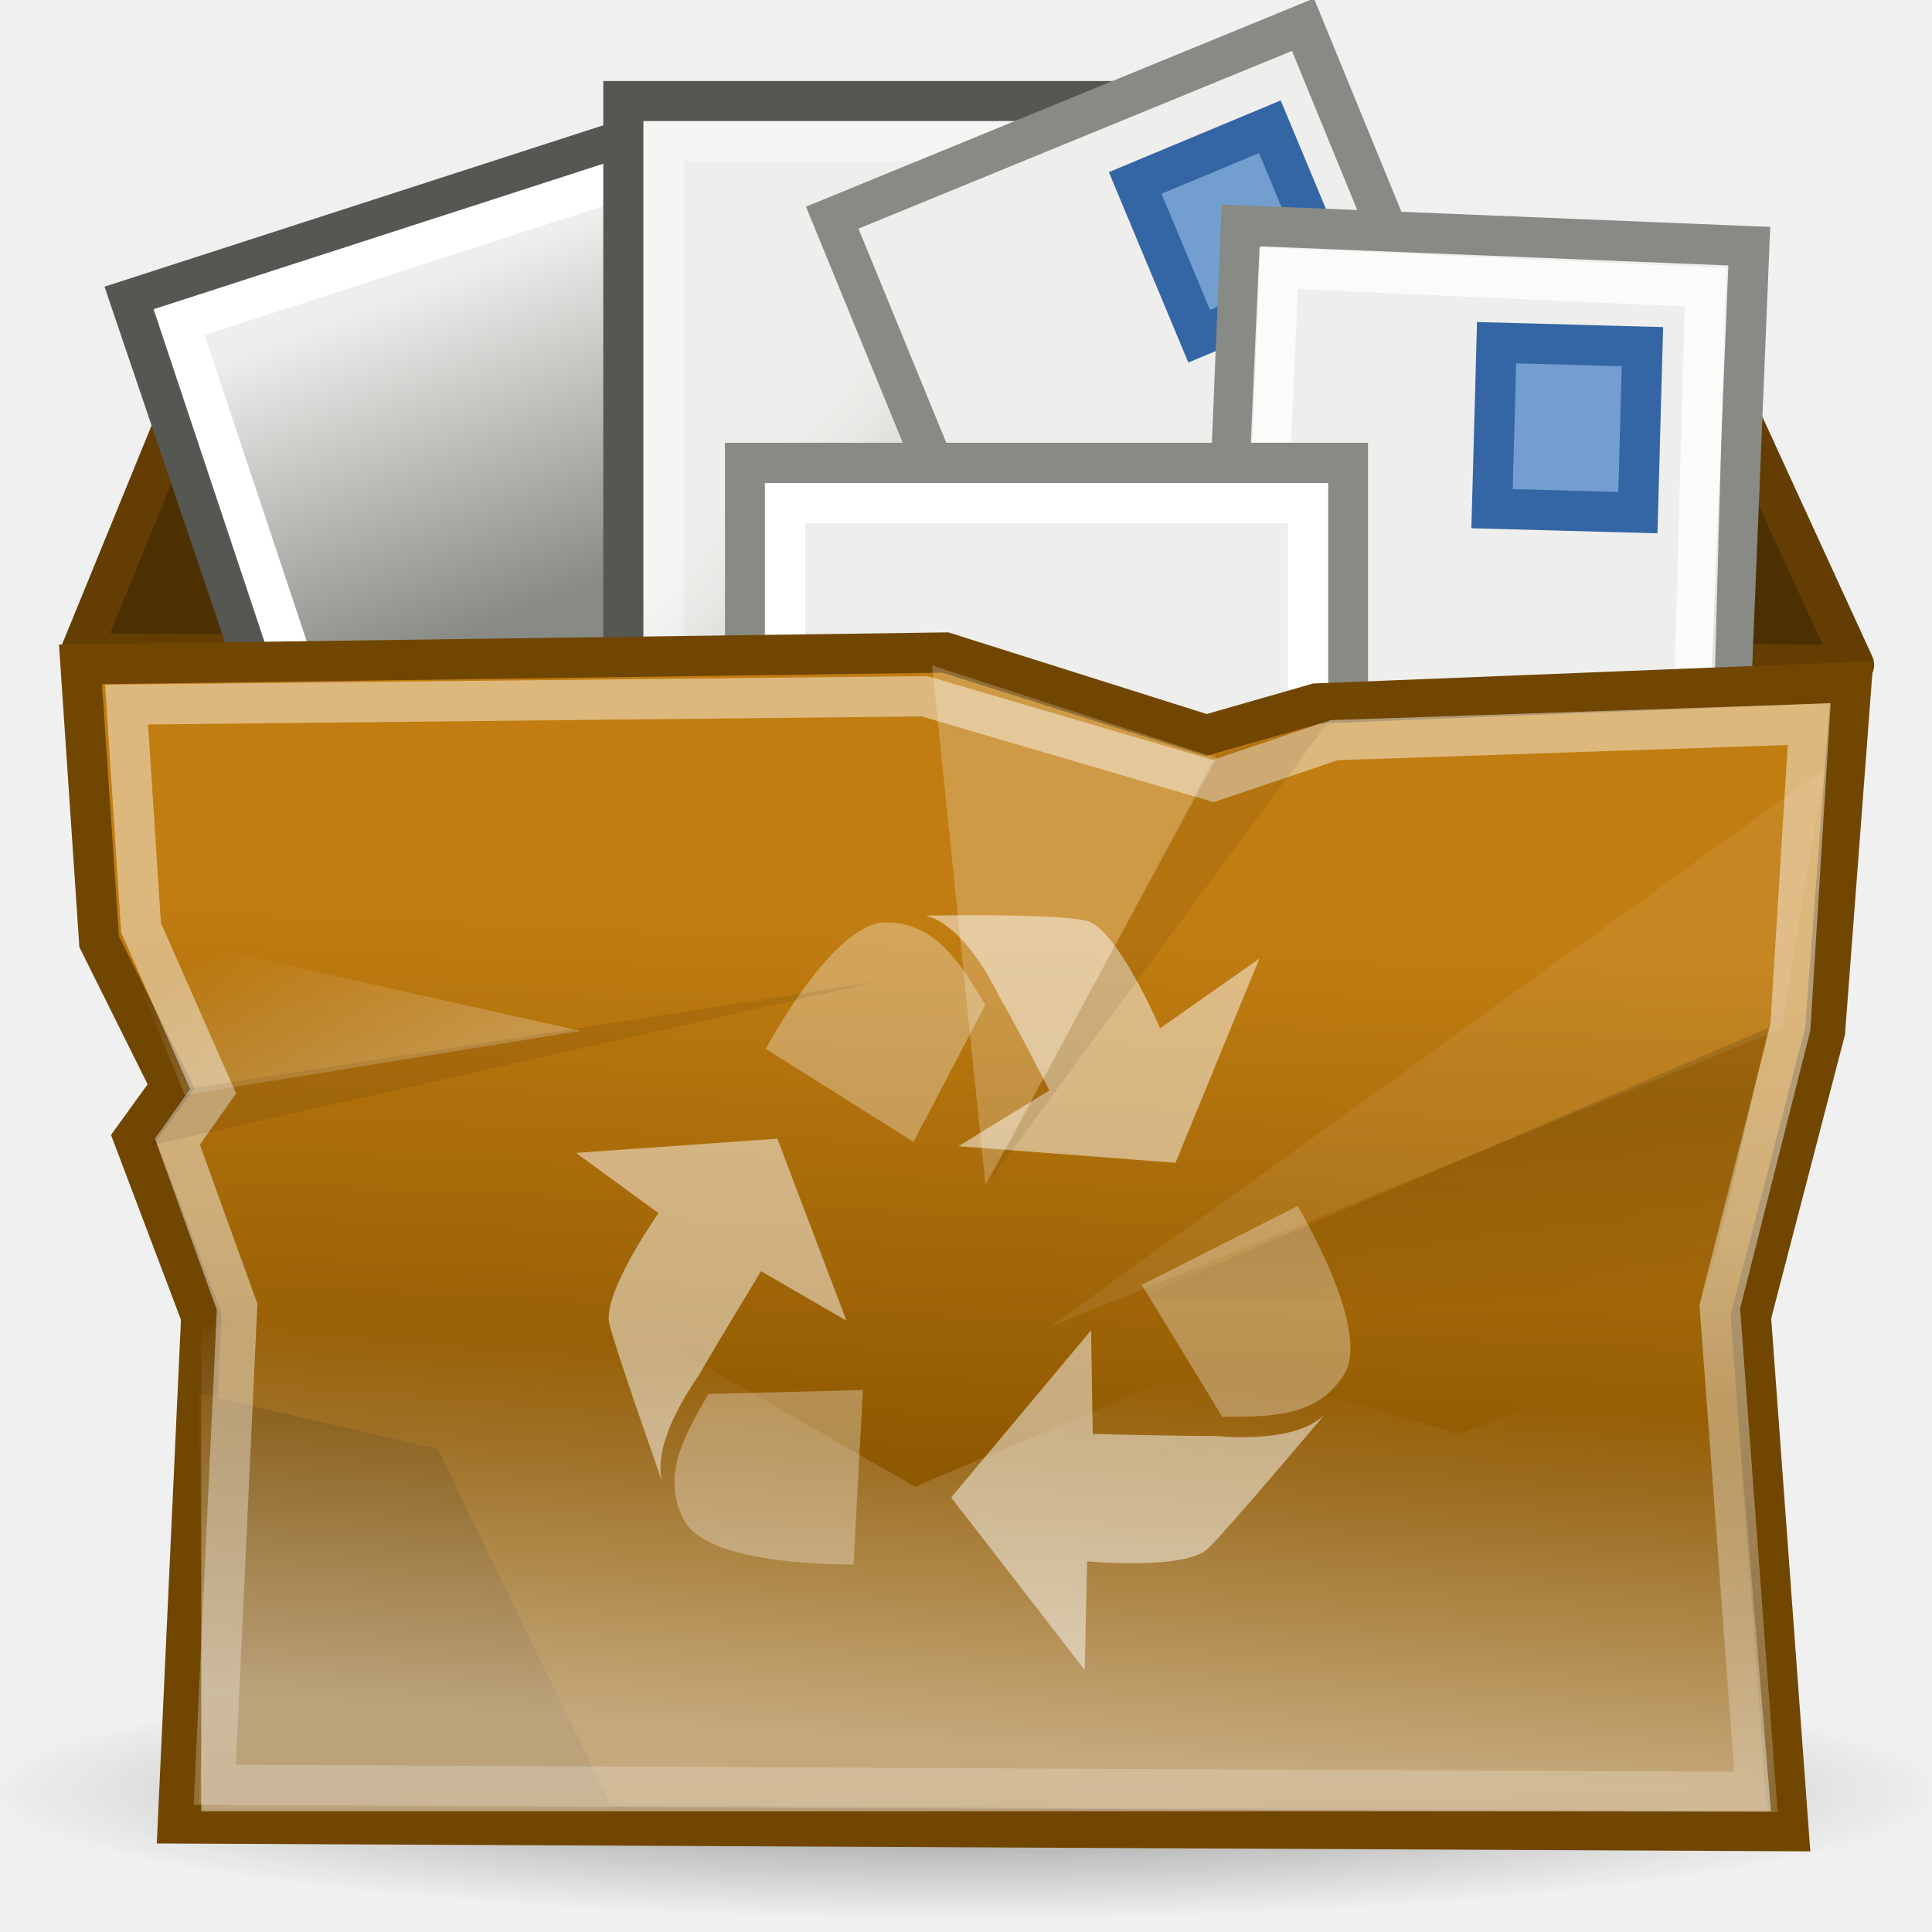
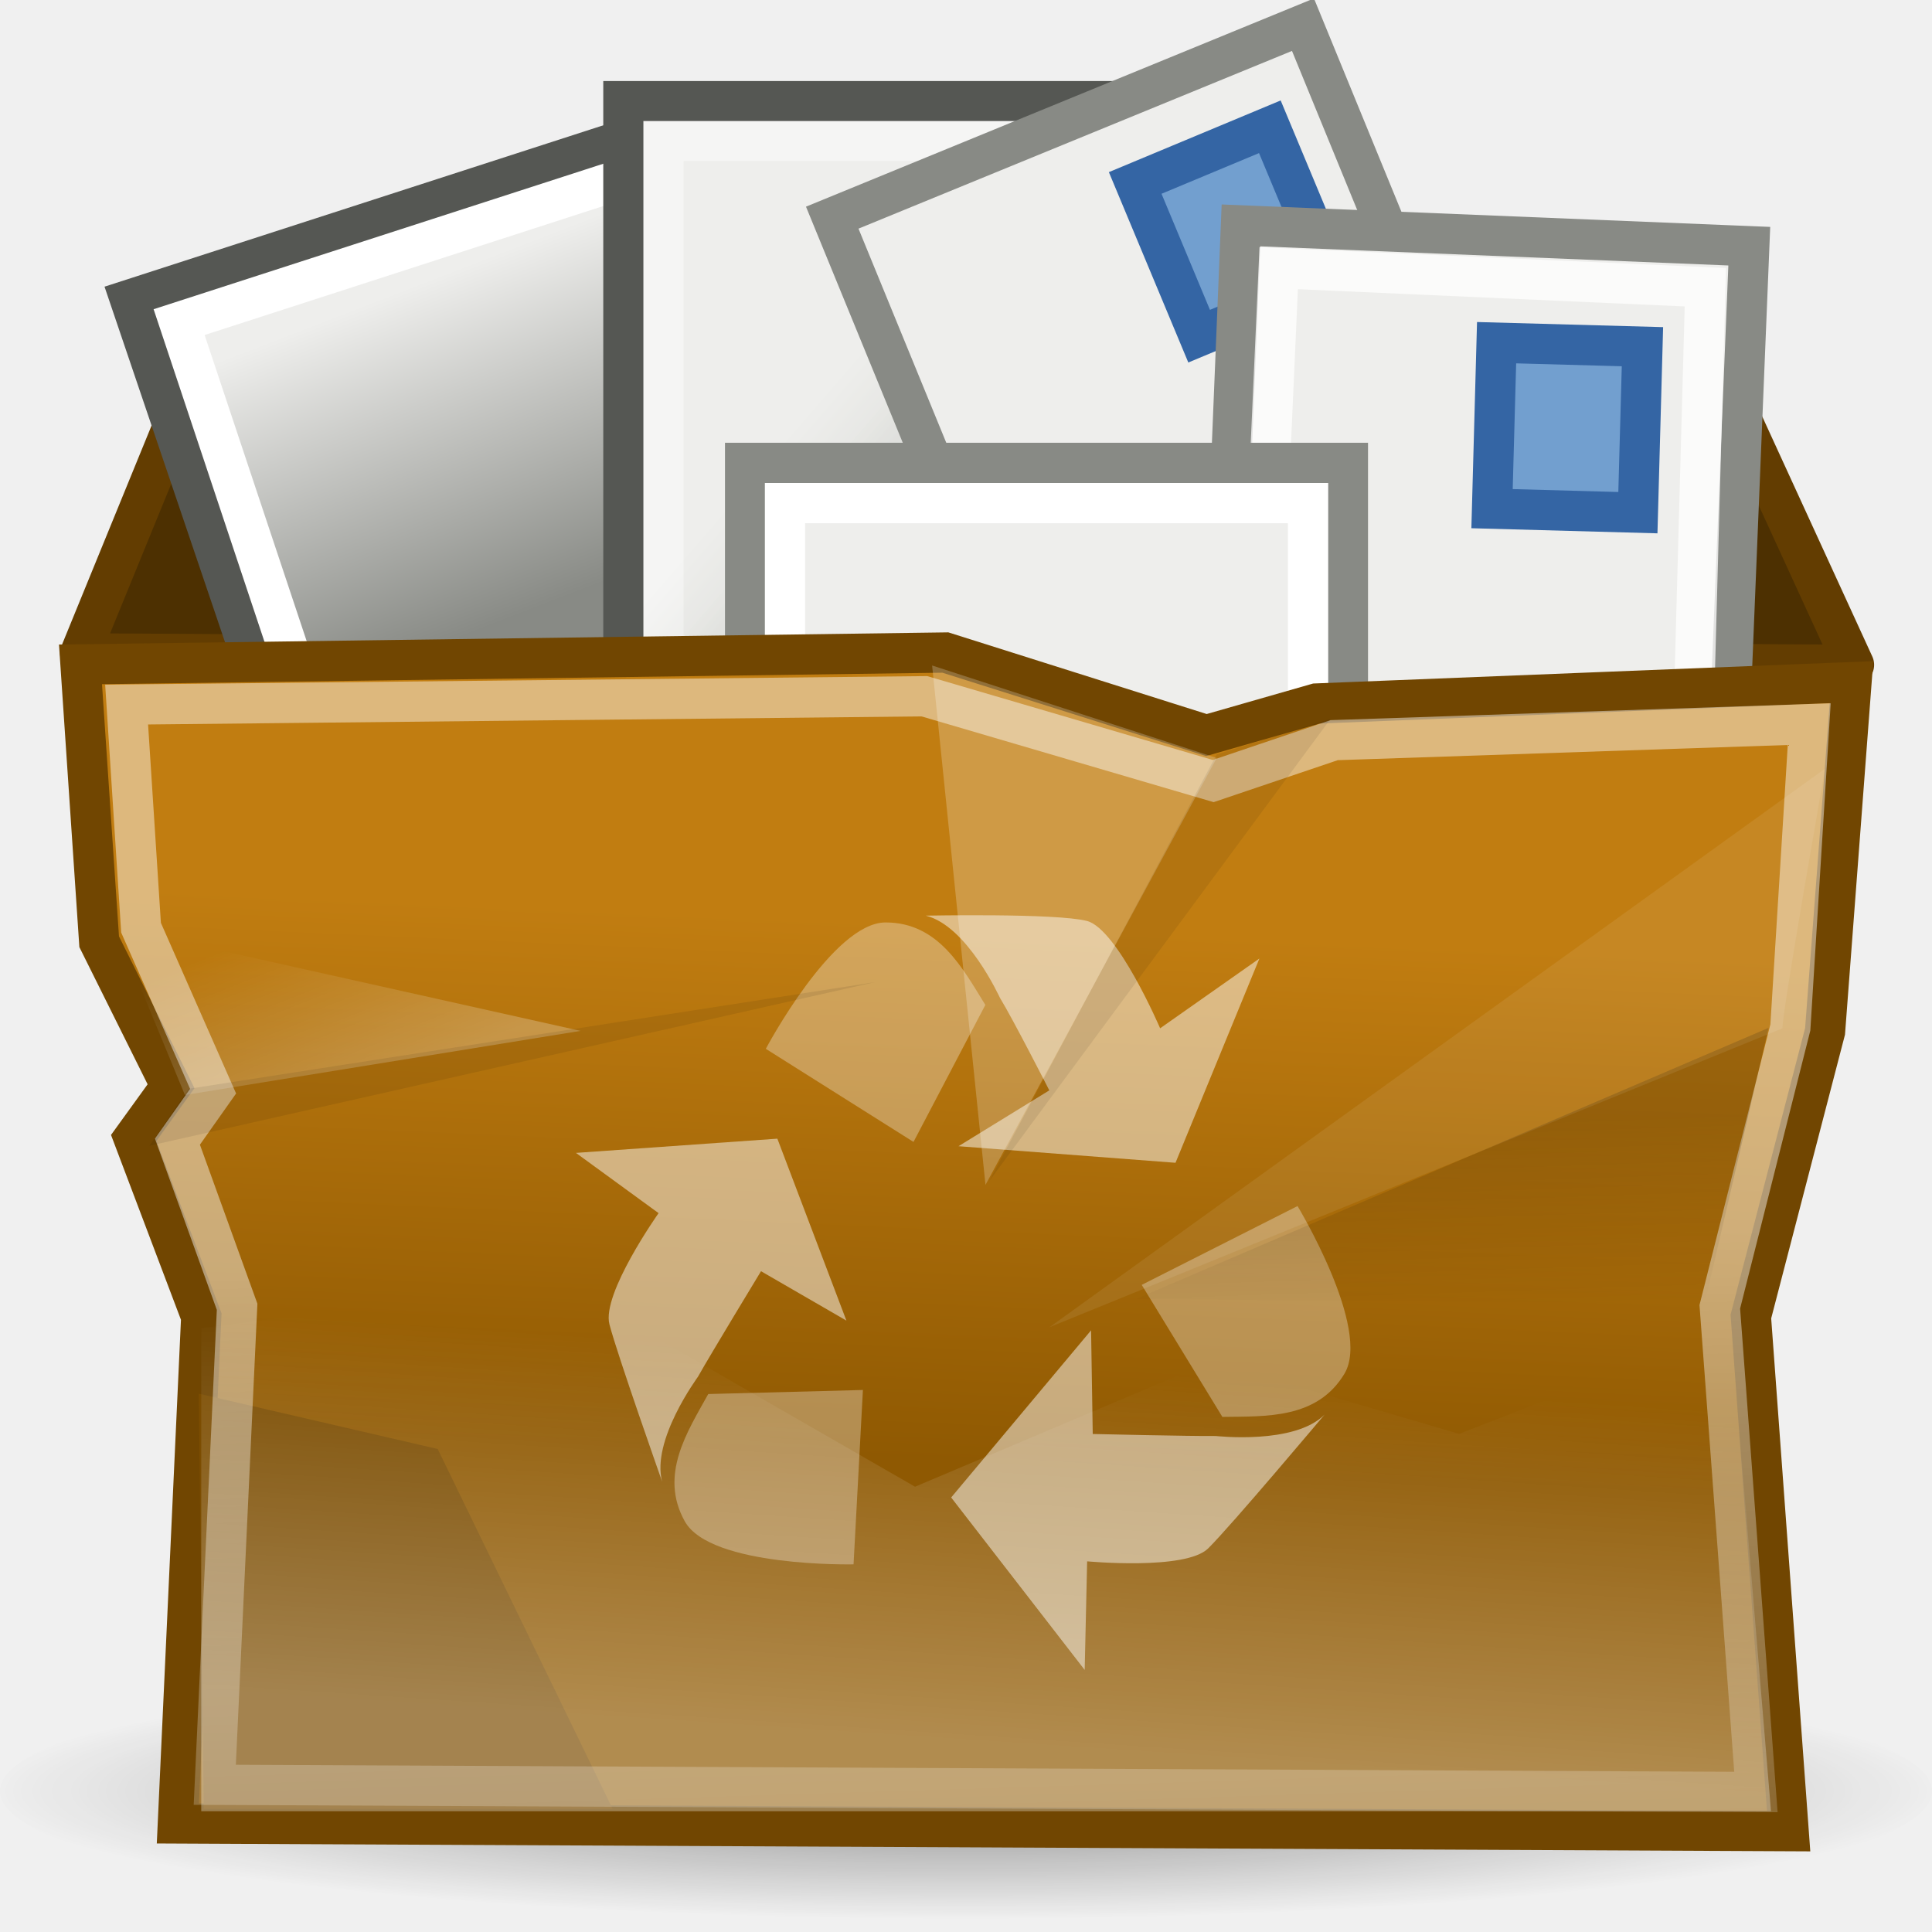
<svg xmlns="http://www.w3.org/2000/svg" xmlns:ns2="&amp;ns_ai;" xmlns:xlink="http://www.w3.org/1999/xlink" width="48px" height="48px" id="svg57">
  <defs id="defs3">
    <linearGradient id="linearGradient4639">
      <stop style="stop-color:#000000;stop-opacity:1;" offset="0" id="stop4641" />
      <stop style="stop-color:#000000;stop-opacity:0;" offset="1" id="stop4643" />
    </linearGradient>
    <linearGradient id="linearGradient4629">
      <stop style="stop-color:#ffffff;stop-opacity:1;" offset="0" id="stop4631" />
      <stop style="stop-color:#ffffff;stop-opacity:0;" offset="1" id="stop4633" />
    </linearGradient>
    <linearGradient id="linearGradient4617">
      <stop style="stop-color:#ffffff;stop-opacity:1;" offset="0" id="stop4619" />
      <stop style="stop-color:#ffffff;stop-opacity:0;" offset="1" id="stop4621" />
    </linearGradient>
    <linearGradient id="linearGradient4607">
      <stop style="stop-color:#000000;stop-opacity:1" offset="0" id="stop4609" />
      <stop style="stop-color:#000000;stop-opacity:0;" offset="1" id="stop4611" />
    </linearGradient>
    <linearGradient id="linearGradient4296">
      <stop style="stop-color:#000000;stop-opacity:1;" offset="0" id="stop4298" />
      <stop style="stop-color:#000000;stop-opacity:0;" offset="1" id="stop4300" />
    </linearGradient>
    <linearGradient id="linearGradient4272">
      <stop style="stop-color:#ffffff;stop-opacity:1;" offset="0" id="stop4274" />
      <stop style="stop-color:#ffffff;stop-opacity:0;" offset="1" id="stop4276" />
    </linearGradient>
    <linearGradient id="linearGradient4246">
      <stop style="stop-color:#eeeeec;stop-opacity:1;" offset="0" id="stop4248" />
      <stop style="stop-color:#babdb6" offset="1" id="stop4250" />
    </linearGradient>
    <linearGradient id="linearGradient4238">
      <stop style="stop-color:#eeeeec;stop-opacity:1;" offset="0" id="stop4240" />
      <stop style="stop-color:#888a85" offset="1" id="stop4242" />
    </linearGradient>
    <linearGradient id="linearGradient4133">
      <stop style="stop-color:#c17d11;stop-opacity:1;" offset="0" id="stop4135" />
      <stop style="stop-color:#8f5902" offset="1" id="stop4137" />
    </linearGradient>
    <linearGradient id="linearGradient368">
      <stop style="stop-color:#ffffff;stop-opacity:0.103;" offset="0" id="stop369" />
      <stop style="stop-color:#ffffff;stop-opacity:0;" offset="1" id="stop372" />
    </linearGradient>
    <linearGradient id="linearGradient1065">
      <stop style="stop-color:#b5c051;stop-opacity:1;" offset="0" id="stop1066" />
      <stop style="stop-color:#858e3f;stop-opacity:1;" offset="1" id="stop1067" />
    </linearGradient>
    <linearGradient style="fill-rule:nonzero;" y2="72.609" x2="192.386" y1="72.609" x1="78.246" gradientUnits="userSpaceOnUse" id="linearGradient641">
      <stop id="stop642" style="stop-color:#f9feff;stop-opacity:1;" offset="0" />
      <stop id="stop643" style="stop-color:#afb4b6;stop-opacity:1;" offset="1" />
    </linearGradient>
    <linearGradient id="linearGradient513">
      <stop id="stop514" offset="0" style="stop-color:#696969;stop-opacity:1;" />
      <stop id="stop515" offset="1" style="stop-color:#ffffff;stop-opacity:1;" />
    </linearGradient>
    <linearGradient id="linearGradient508">
      <stop id="stop509" offset="0" style="stop-color:#b0b0b0;stop-opacity:1;" />
      <stop id="stop510" offset="1" style="stop-color:#b0b0b0;stop-opacity:1;" />
    </linearGradient>
    <linearGradient style="fill-rule:nonzero;" y2="72.609" x2="192.386" y1="72.609" x1="78.246" gradientUnits="userSpaceOnUse" id="linearGradient477">
      <stop id="stop478" style="stop-color:#e4e9ea;stop-opacity:1;" offset="0" />
      <stop id="stop479" style="stop-color:#85898A;fill-rule:nonzero;" offset="1" />
    </linearGradient>
    <linearGradient id="linearGradient454">
      <stop id="stop455" offset="0" style="stop-color:#ffffff;stop-opacity:1;" />
      <stop id="stop457" offset="0.5" style="stop-color:#bebebe;stop-opacity:1;" />
      <stop id="stop456" offset="1" style="stop-color:#b0b0b0;stop-opacity:1;" />
    </linearGradient>
    <linearGradient id="linearGradient177">
      <stop id="stop178" offset="0" style="stop-color:#ffffff;stop-opacity:1;" />
      <stop id="stop179" offset="1" style="stop-color:#b0b0b0;stop-opacity:1;" />
    </linearGradient>
    <linearGradient id="linearGradient172">
      <stop id="stop173" offset="0" style="stop-color:#616c08;stop-opacity:1;" />
      <stop id="stop174" offset="1" style="stop-color:#495106;stop-opacity:1;" />
    </linearGradient>
    <linearGradient id="linearGradient161">
      <stop id="stop162" offset="0" style="stop-color:#575955;stop-opacity:1;" />
      <stop id="stop163" offset="1" style="stop-color:#7c7e79;stop-opacity:1;" />
    </linearGradient>
    <linearGradient id="linearGradient157">
      <stop id="stop158" offset="0" style="stop-color:#babdb6;stop-opacity:1;" />
      <stop id="stop159" offset="1" style="stop-color:#f1f5ec;stop-opacity:1;" />
    </linearGradient>
    <linearGradient id="linearGradient1869">
      <stop style="stop-color:#eff3f4;stop-opacity:1;" offset="0" id="stop1870" />
      <stop style="stop-color:#939596;stop-opacity:1;" offset="1" id="stop1871" />
    </linearGradient>
    <linearGradient gradientUnits="userSpaceOnUse" y2="21.17" x2="19.738" y1="21.17" x1="2.933" gradientTransform="matrix(2.374946,0,0,0.506711,-2.800465,1.718247)" id="linearGradient164" xlink:href="#linearGradient161" />
    <radialGradient r="5.643" fy="20.453" fx="16.281" cy="20.453" cx="16.281" gradientTransform="matrix(2.202254,0,0,0.574568,-13.84147,2.537383)" gradientUnits="userSpaceOnUse" id="radialGradient605" xlink:href="#linearGradient477" />
    <linearGradient y2="14.749" x2="18.087" y1="11.165" x1="14.249" gradientTransform="matrix(1.399756,0,0,0.903977,-3.998275,2.636811)" gradientUnits="userSpaceOnUse" id="linearGradient606" xlink:href="#linearGradient454" />
    <linearGradient y2="122.611" x2="132.988" y1="116.664" x1="128.352" gradientTransform="scale(1.244363,0.803624)" gradientUnits="userSpaceOnUse" id="linearGradient607" xlink:href="#linearGradient177" />
    <linearGradient y2="14.745" x2="20.136" y1="8.725" x1="9.963" gradientTransform="matrix(1.399756,0,0,0.903977,-3.998275,2.682292)" gradientUnits="userSpaceOnUse" id="linearGradient608" xlink:href="#linearGradient177" />
    <linearGradient y2="10.115" x2="40.437" y1="2.349" x1="24.163" gradientTransform="matrix(1.124876,0,0,1.124876,-3.998275,2.636811)" gradientUnits="userSpaceOnUse" id="linearGradient609" xlink:href="#linearGradient477" />
    <linearGradient y2="24.077" x2="-36.301" y1="18.817" x1="-32.4" gradientTransform="matrix(-1.449414,0.286552,-0.469381,0.965804,-2.705745,2.338527)" gradientUnits="userSpaceOnUse" id="linearGradient610" xlink:href="#linearGradient513" />
    <linearGradient y2="20.664" x2="45.131" y1="13.132" x1="36.155" gradientTransform="matrix(0.82649,0.763061,0.763061,-0.82649,-30.96462,-7.610745)" gradientUnits="userSpaceOnUse" id="linearGradient611" xlink:href="#linearGradient477" />
    <linearGradient y2="9.362" x2="13.763" y1="14.036" x1="16.552" gradientTransform="matrix(1.399756,0,0,0.903977,-2.865505,2.112787)" gradientUnits="userSpaceOnUse" id="linearGradient612" xlink:href="#linearGradient177" />
    <linearGradient y2="14.745" x2="20.136" y1="8.725" x1="9.963" gradientTransform="matrix(1.027326,-0.134612,0.528454,0.53648,8.117005,6.748311)" gradientUnits="userSpaceOnUse" id="linearGradient613" xlink:href="#linearGradient508" />
    <linearGradient y2="137.972" x2="136.986" y1="67.365" x1="81.308" gradientTransform="scale(1.244363,0.803624)" gradientUnits="userSpaceOnUse" id="linearGradient632" xlink:href="#linearGradient177" />
    <radialGradient gradientUnits="userSpaceOnUse" r="13.266" fy="8.93" fx="39.148" cy="8.93" cx="39.148" gradientTransform="matrix(0.878817,0,0,1.025708,1.238125,4.735006)" id="radialGradient640" xlink:href="#linearGradient641" />
    <linearGradient xlink:href="#linearGradient4133" id="linearGradient4139" x1="24" y1="23.251" x2="23.423" y2="36.421" gradientUnits="userSpaceOnUse" gradientTransform="matrix(1,0,0,1.012658,0,-0.582278)" />
    <linearGradient xlink:href="#linearGradient161" id="linearGradient4190" gradientUnits="userSpaceOnUse" gradientTransform="matrix(2.374946,0,0,0.506711,-69.32523,13.16833)" x1="2.933" y1="21.17" x2="19.738" y2="21.17" />
    <linearGradient xlink:href="#linearGradient157" id="linearGradient4192" gradientUnits="userSpaceOnUse" gradientTransform="matrix(0.772488,0,0,1.55784,-69.32523,13.16833)" x1="55.208" y1="6.89" x2="60.686" y2="6.89" />
    <linearGradient xlink:href="#linearGradient508" id="linearGradient4194" gradientUnits="userSpaceOnUse" gradientTransform="matrix(1.027326,-0.134612,0.528454,0.53648,-58.40776,18.1984)" x1="9.963" y1="8.725" x2="20.136" y2="14.745" />
    <linearGradient xlink:href="#linearGradient177" id="linearGradient4196" gradientUnits="userSpaceOnUse" gradientTransform="matrix(1.399756,0,0,0.903977,-69.39027,13.56287)" x1="16.552" y1="14.036" x2="13.763" y2="9.362" />
    <linearGradient xlink:href="#linearGradient477" id="linearGradient4198" gradientUnits="userSpaceOnUse" gradientTransform="matrix(0.82649,0.763061,0.763061,-0.82649,-97.48938,3.839342)" x1="36.155" y1="13.132" x2="45.131" y2="20.664" />
    <linearGradient xlink:href="#linearGradient513" id="linearGradient4200" gradientUnits="userSpaceOnUse" gradientTransform="matrix(-1.449414,0.286552,-0.469381,0.965804,-69.23051,13.78861)" x1="-32.4" y1="18.817" x2="-36.301" y2="24.077" />
    <linearGradient xlink:href="#linearGradient477" id="linearGradient4202" gradientUnits="userSpaceOnUse" gradientTransform="matrix(1.124876,0,0,1.124876,-70.52304,14.0869)" x1="24.163" y1="2.349" x2="40.437" y2="10.115" />
    <linearGradient xlink:href="#linearGradient177" id="linearGradient4204" gradientUnits="userSpaceOnUse" gradientTransform="matrix(1.399756,0,0,0.903977,-70.52304,14.13238)" x1="9.963" y1="8.725" x2="20.136" y2="14.745" />
    <linearGradient xlink:href="#linearGradient177" id="linearGradient4208" gradientUnits="userSpaceOnUse" gradientTransform="scale(1.244363,0.803624)" x1="128.352" y1="116.664" x2="132.988" y2="122.611" />
    <linearGradient xlink:href="#linearGradient454" id="linearGradient4210" gradientUnits="userSpaceOnUse" gradientTransform="matrix(1.399756,0,0,0.903977,-70.52304,14.0869)" x1="14.249" y1="11.165" x2="18.087" y2="14.749" />
    <radialGradient xlink:href="#linearGradient477" id="radialGradient4212" gradientUnits="userSpaceOnUse" gradientTransform="matrix(2.202254,0,0,0.574568,-80.36623,13.98747)" cx="16.281" cy="20.453" fx="16.281" fy="20.453" r="5.643" />
    <linearGradient xlink:href="#linearGradient4238" id="linearGradient4244" x1="12.25" y1="11.688" x2="15.345" y2="19.688" gradientUnits="userSpaceOnUse" gradientTransform="translate(-3.75,-4.9375)" />
    <linearGradient xlink:href="#linearGradient4246" id="linearGradient4252" x1="21.495" y1="8.25" x2="25.938" y2="12.188" gradientUnits="userSpaceOnUse" gradientTransform="matrix(0.976177,0,0,1,0.674533,0)" />
    <linearGradient xlink:href="#linearGradient4238" id="linearGradient4256" gradientUnits="userSpaceOnUse" x1="12.25" y1="11.688" x2="15.345" y2="19.688" gradientTransform="translate(-2.532301,-4.376355)" />
    <linearGradient xlink:href="#linearGradient4246" id="linearGradient4260" gradientUnits="userSpaceOnUse" x1="21.495" y1="8.25" x2="25.938" y2="12.188" gradientTransform="matrix(0.967391,0,0,0.997011,1.803466,0.991929)" />
    <linearGradient xlink:href="#linearGradient4272" id="linearGradient4278" x1="27.07" y1="31.156" x2="27.833" y2="55.964" gradientUnits="userSpaceOnUse" gradientTransform="matrix(1,0,0,1.010276,0,-0.462699)" />
    <radialGradient xlink:href="#linearGradient4296" id="radialGradient4302" cx="24.263" cy="45.26" fx="24.263" fy="45.26" r="22.848" gradientTransform="matrix(1.020153,-8.363930e-7,1.721724e-7,7.394222e-2,-0.48898,41.91338)" gradientUnits="userSpaceOnUse" />
    <linearGradient xlink:href="#linearGradient4607" id="linearGradient4613" x1="25.102" y1="19.49" x2="26.378" y2="34" gradientUnits="userSpaceOnUse" />
    <linearGradient xlink:href="#linearGradient4617" id="linearGradient4623" x1="21.854" y1="43.122" x2="22.479" y2="33.699" gradientUnits="userSpaceOnUse" />
    <linearGradient xlink:href="#linearGradient4629" id="linearGradient4635" x1="8.647" y1="27.205" x2="6.999" y2="23.033" gradientUnits="userSpaceOnUse" />
    <linearGradient xlink:href="#linearGradient4639" id="linearGradient4645" x1="39.368" y1="27.821" x2="39.52" y2="32.404" gradientUnits="userSpaceOnUse" gradientTransform="translate(-0.353553,0)" />
  </defs>
  <g id="layer1">
    <path style="opacity:0.414;fill:url(#radialGradient4302);fill-opacity:1;stroke:none;stroke-width:1;stroke-linecap:round;stroke-linejoin:round;stroke-miterlimit:4;stroke-dasharray:none;stroke-dashoffset:0;stroke-opacity:1" id="path4284" d="M 47.111 45.26 A 22.848 1.856 0 1 1  1.414,45.26 A 22.848 1.856 0 1 1  47.111 45.26 z" transform="matrix(1.050402,0,0,1.885625,-1.485493,-40.84328)" />
    <path style="color:#000000;fill:#684101;fill-opacity:1;fill-rule:evenodd;stroke:none;stroke-width:0;stroke-linecap:butt;stroke-linejoin:miter;marker:none;marker-start:none;marker-mid:none;marker-end:none;stroke-miterlimit:4;stroke-dashoffset:0;stroke-opacity:1;visibility:visible;display:block" d="M 7.715,8.275 C 6.73,8.262 6.666,8.224 6.445,8.921 C 6.393,9.082 4.331,15.417 4.25,15.662 C 3.976,16.498 4.364,16.719 5.318,16.702 C 5.656,16.696 42.665,16.702 43.203,16.702 C 43.967,16.702 44.193,16.45 44.021,15.857 C 43.951,15.615 41.08,8.852 41.003,8.731 C 40.646,8.194 40.708,8.195 40.086,8.187 C 39.969,8.186 7.831,8.276 7.715,8.275 z " id="path1864" />
    <path style="color:#000000;fill:#c17d11;fill-opacity:1;fill-rule:evenodd;stroke:none;stroke-width:0;stroke-linecap:butt;stroke-linejoin:miter;marker:none;marker-start:none;marker-mid:none;marker-end:none;stroke-miterlimit:4;stroke-dashoffset:0;stroke-opacity:1;visibility:visible;display:block" d="M 40.138,8.185 C 40.589,8.189 40.721,8.18 41.01,8.724 C 41.049,8.799 43.884,15.518 43.986,15.763 C 44.332,16.71 43.673,16.691 42.627,16.718 C 42.428,16.718 40.078,16.696 39.847,16.696 L 40.138,8.185 z " id="path1888" />
    <path style="fill:#4d3001;fill-opacity:1;fill-rule:evenodd;stroke:#633d01;stroke-width:1px;stroke-linecap:butt;stroke-linejoin:round;stroke-opacity:1" d="M 5.562,7.5 L 1.992,16.232 L 46.062,16.518 L 41.875,7.388 L 5.562,7.5 z " id="path4121" />
    <path style="fill:url(#linearGradient4244);fill-opacity:1;fill-rule:evenodd;stroke:#555753;stroke-width:1px;stroke-linecap:butt;stroke-linejoin:miter;stroke-opacity:1" d="M 6.959,18.435 L 3.233,7.442 L 15.253,3.553 L 18.082,11.95 L 6.959,18.435 z " id="path4234" />
    <path style="opacity:1;fill:url(#linearGradient4256);fill-opacity:1;fill-rule:evenodd;stroke:#ffffff;stroke-width:1px;stroke-linecap:butt;stroke-linejoin:miter;stroke-opacity:1" d="M 7.427,16.933 L 4.45,8.003 L 16.471,4.114 L 19.3,17.073 L 7.427,16.933 z " id="path4254" />
    <rect style="opacity:1;fill:url(#linearGradient4252);fill-opacity:1;stroke:#555753;stroke-width:1;stroke-linecap:round;stroke-linejoin:miter;stroke-miterlimit:4;stroke-dasharray:none;stroke-dashoffset:0;stroke-opacity:1" id="rect4226" width="12.338" height="14.342" x="15.488" y="2.514" />
    <rect style="opacity:0.441;fill:url(#linearGradient4260);fill-opacity:1;stroke:#ffffff;stroke-width:1;stroke-linecap:round;stroke-linejoin:miter;stroke-miterlimit:4;stroke-dasharray:none;stroke-dashoffset:0;stroke-opacity:1" id="rect4258" width="12.227" height="14.299" x="16.484" y="3.499" />
    <rect style="opacity:1;fill:#eeeeec;fill-opacity:1;stroke:#888a85;stroke-width:1;stroke-linecap:round;stroke-linejoin:miter;stroke-miterlimit:4;stroke-dasharray:none;stroke-dashoffset:0;stroke-opacity:1" id="rect4228" width="12.64" height="19.18" x="17.08" y="12.847" transform="matrix(0.925259,-0.379335,0.379335,0.925259,0,0)" />
    <rect style="opacity:1;fill:#729fcf;fill-opacity:1;stroke:#3465a4;stroke-width:1;stroke-linecap:round;stroke-linejoin:miter;stroke-miterlimit:4;stroke-dasharray:none;stroke-dashoffset:0;stroke-opacity:1" id="rect4262" width="3.625" height="4.125" x="24.278" y="15.056" transform="matrix(0.922876,-0.385097,0.385097,0.922876,0,0)" />
    <rect style="opacity:1;fill:#eeeeec;fill-opacity:1;stroke:#888a85;stroke-width:1;stroke-linecap:round;stroke-linejoin:miter;stroke-miterlimit:4;stroke-dasharray:none;stroke-dashoffset:0;stroke-opacity:1" id="rect4232" width="12.64" height="19.18" x="31.034" y="4.335" transform="matrix(0.999164,4.087528e-2,-4.087528e-2,0.999164,0,0)" />
    <path transform="matrix(0.998885,4.721023e-2,-3.538796e-2,0.999374,0,0)" style="opacity:0.753;fill:#eeeeec;fill-opacity:1;stroke:#ffffff;stroke-width:1;stroke-linecap:round;stroke-linejoin:miter;stroke-miterlimit:4;stroke-dashoffset:0;stroke-opacity:1" d="M 31.987,5.156 L 42.598,5.128 L 42.752,24.275 L 31.808,24.275 L 31.987,5.156 z " id="rect4264" />
    <rect style="opacity:1;fill:#eeeeec;fill-opacity:1;stroke:#888a85;stroke-width:1;stroke-linecap:round;stroke-linejoin:miter;stroke-miterlimit:4;stroke-dasharray:none;stroke-dashoffset:0;stroke-opacity:1" id="rect4266" width="14.976" height="10.188" x="18.512" y="11.5" />
    <rect style="opacity:1;fill:none;fill-opacity:1;stroke:#ffffff;stroke-width:1;stroke-linecap:round;stroke-linejoin:miter;stroke-miterlimit:4;stroke-dasharray:none;stroke-dashoffset:0;stroke-opacity:1" id="rect4268" width="12.995" height="10.188" x="19.503" y="12.5" />
    <path style="fill:url(#linearGradient4139);fill-opacity:1;fill-rule:evenodd;stroke:#714601;stroke-width:1;stroke-linecap:butt;stroke-linejoin:miter;stroke-opacity:1;stroke-miterlimit:4;stroke-dasharray:none" d="M 2,16.506 L 2.464,23.397 L 4.25,26.987 L 3.321,28.272 L 5,32.709 L 4.419,45.303 L 44.438,45.494 L 43.5,32.709 L 45.343,25.624 L 46,16.948 L 32.704,17.479 L 29.973,18.262 L 23.487,16.212 L 2,16.506 z " id="path4123" />
    <path style="fill:#7c4d01;fill-opacity:1;fill-rule:evenodd;stroke:none;stroke-width:1px;stroke-linecap:butt;stroke-linejoin:miter;stroke-opacity:1" d="M 4.938,34.625 L 10.875,36 L 15.219,44.938 L 5.062,44.938 L 4.938,34.625 z " id="path4127" />
    <g style="fill:#ffffff;fill-opacity:0.488" transform="matrix(1.420021,0,0,1.420021,-67.25409,-7.48474)" id="g144">
      <path id="path41" d="M 64.131,25.325 L 67.928,25.615 L 69.396,22.041 L 67.659,23.262 C 67.659,23.262 66.914,21.524 66.379,21.384 C 65.843,21.245 63.559,21.291 63.559,21.291 C 64.286,21.471 64.85,22.72 64.859,22.734 C 65.086,23.104 65.72,24.348 65.72,24.348 L 64.131,25.325 z " style="fill-rule:evenodd;stroke:none;stroke-width:1px;stroke-linecap:butt;stroke-linejoin:miter;stroke-opacity:1" />
      <path id="path130" d="M 64.601,22.853 L 63.344,25.25 L 60.76,23.621 C 60.76,23.621 61.932,21.41 62.855,21.41 C 63.786,21.41 64.202,22.212 64.601,22.853 z " style="color:#000000;fill-opacity:0.31;fill-rule:evenodd;stroke:none;stroke-width:1px;stroke-linecap:butt;stroke-linejoin:miter;stroke-miterlimit:4;stroke-dashoffset:0;stroke-opacity:1;marker:none;marker-start:none;marker-mid:none;marker-end:none;visibility:visible;display:inline;overflow:visible" />
      <path id="path139" d="M 66.451,28.546 L 64.003,31.471 L 66.339,34.488 L 66.382,32.588 C 66.382,32.588 68.103,32.75 68.498,32.363 C 68.893,31.975 70.536,30.021 70.536,30.021 C 70.008,30.552 68.647,30.395 68.631,30.395 C 68.197,30.4 66.48,30.36 66.48,30.36 L 66.451,28.546 z " style="fill-rule:evenodd;stroke:none;stroke-width:1px;stroke-linecap:butt;stroke-linejoin:miter;stroke-opacity:1" />
      <path id="path140" d="M 68.748,30.061 L 67.337,27.751 L 70.063,26.372 C 70.063,26.372 71.358,28.513 70.884,29.305 C 70.405,30.104 69.503,30.049 68.748,30.061 z " style="color:#000000;fill-opacity:0.31;fill-rule:evenodd;stroke:none;stroke-width:1px;stroke-linecap:butt;stroke-linejoin:miter;stroke-miterlimit:4;stroke-dashoffset:0;stroke-opacity:1;marker:none;marker-start:none;marker-mid:none;marker-end:none;visibility:visible;display:inline;overflow:visible" />
      <path id="path142" d="M 62.17,28.376 L 60.962,25.193 L 57.438,25.442 L 58.884,26.496 C 58.884,26.496 57.885,27.906 58.024,28.442 C 58.163,28.977 58.947,31.196 58.947,31.196 C 58.75,30.474 59.565,29.373 59.573,29.358 C 59.785,28.98 60.676,27.512 60.676,27.512 L 62.17,28.376 z " style="fill-rule:evenodd;stroke:none;stroke-width:1px;stroke-linecap:butt;stroke-linejoin:miter;stroke-opacity:1" />
      <path id="path143" d="M 59.753,29.661 L 62.459,29.59 L 62.295,32.641 C 62.295,32.641 59.793,32.695 59.343,31.889 C 58.889,31.076 59.387,30.321 59.753,29.661 z " style="color:#000000;fill-opacity:0.31;fill-rule:evenodd;stroke:none;stroke-width:1px;stroke-linecap:butt;stroke-linejoin:miter;stroke-miterlimit:4;stroke-dashoffset:0;stroke-opacity:1;marker:none;marker-start:none;marker-mid:none;marker-end:none;visibility:visible;display:inline;overflow:visible" />
    </g>
    <rect style="opacity:1;fill:#729fcf;fill-opacity:1;stroke:#3465a4;stroke-width:1;stroke-linecap:round;stroke-linejoin:miter;stroke-miterlimit:4;stroke-dasharray:none;stroke-dashoffset:0;stroke-opacity:1" id="rect4236" width="3.625" height="4.125" x="37.402" y="7.491" transform="matrix(0.999624,2.742865e-2,-2.742865e-2,0.999624,0,0)" />
-     <path style="opacity:0.478;color:#000000;fill:url(#linearGradient4623);fill-opacity:1.0;fill-rule:evenodd;stroke:none;stroke-width:1px;stroke-linecap:butt;stroke-linejoin:miter;marker:none;marker-start:none;marker-mid:none;marker-end:none;stroke-miterlimit:4;stroke-dasharray:none;stroke-dashoffset:0;stroke-opacity:1;visibility:visible;display:inline;overflow:visible" d="M 5,33 L 5,45 L 44,45 L 43,33 L 36.25,35.625 L 30.107,33.818 L 22.734,36.937 L 13.881,31.846 L 5,33 z " id="path4615" />
+     <path style="opacity:0.308;color:#000000;fill:url(#linearGradient4623);fill-opacity:1.0;fill-rule:evenodd;stroke:none;stroke-width:1px;stroke-linecap:butt;stroke-linejoin:miter;marker:none;marker-start:none;marker-mid:none;marker-end:none;stroke-miterlimit:4;stroke-dasharray:none;stroke-dashoffset:0;stroke-opacity:1;visibility:visible;display:inline;overflow:visible" d="M 5,33 L 5,45 L 44,45 L 43,33 L 36.25,35.625 L 30.107,33.818 L 22.734,36.937 L 13.881,31.846 L 5,33 z " id="path4615" />
    <path style="opacity:0.457;fill:none;fill-opacity:0.75;fill-rule:evenodd;stroke:url(#linearGradient4278);stroke-width:1px;stroke-linecap:butt;stroke-linejoin:miter;stroke-opacity:1" d="M 3.146,17.505 L 3.504,23.048 L 5.294,27.11 C 5.294,27.11 4.408,28.364 4.408,28.364 L 5.891,32.467 L 5.336,44.343 L 43.625,44.522 L 42.728,32.467 L 44.481,25.526 L 44.95,17.991 L 33.146,18.389 L 30.142,19.405 L 22.965,17.298 L 3.146,17.505 z " id="path4131" />
    <path style="opacity:0.165;fill:url(#linearGradient4645);fill-opacity:1;fill-rule:evenodd;stroke:none;stroke-width:1px;stroke-linecap:butt;stroke-linejoin:miter;stroke-opacity:1" d="M 43.939,25.537 L 28.231,32.27 L 42.348,32.404 L 43.939,25.537 z " id="path4129" />
    <path style="opacity:0.242;fill:url(#linearGradient4635);fill-opacity:1.0;fill-rule:evenodd;stroke:none;stroke-width:1px;stroke-linecap:butt;stroke-linejoin:miter;stroke-opacity:1" d="M 2.87,23.033 L 14.424,25.612 L 4.594,27.205 L 2.87,23.033 z " id="path4270" />
    <path style="opacity:0.22;color:#000000;fill:#ffffff;fill-opacity:1;fill-rule:evenodd;stroke:none;stroke-width:1px;stroke-linecap:butt;stroke-linejoin:miter;marker:none;marker-start:none;marker-mid:none;marker-end:none;stroke-miterlimit:4;stroke-dasharray:none;stroke-dashoffset:0;stroke-opacity:1;visibility:visible;display:inline;overflow:visible" d="M 23.158,16.534 L 24.484,29.438 L 30.229,18.832 L 23.158,16.534 z " id="path4625" />
    <path style="opacity:0.077;color:#000000;fill:#000000;fill-opacity:1;fill-rule:evenodd;stroke:none;stroke-width:1px;stroke-linecap:butt;stroke-linejoin:miter;marker:none;marker-start:none;marker-mid:none;marker-end:none;stroke-miterlimit:4;stroke-dasharray:none;stroke-dashoffset:0;stroke-opacity:1;visibility:visible;display:inline;overflow:visible" d="M 30.229,18.743 L 24.572,29.35 L 33.057,17.86 L 30.229,18.743 z " id="path4627" />
    <path style="opacity:0.082;color:#000000;fill:#000000;fill-opacity:1;fill-rule:evenodd;stroke:none;stroke-width:1px;stroke-linecap:butt;stroke-linejoin:miter;marker:none;marker-start:none;marker-mid:none;marker-end:none;stroke-miterlimit:4;stroke-dasharray:none;stroke-dashoffset:0;stroke-opacity:1;visibility:visible;display:inline;overflow:visible" d="M 4.685,27.052 L 3.712,28.466 L 21.744,24.4 L 4.685,27.052 z " id="path4637" />
    <path style="opacity:0.077;color:#000000;fill:#ffffff;fill-opacity:1;fill-rule:evenodd;stroke:none;stroke-width:1px;stroke-linecap:butt;stroke-linejoin:miter;marker:none;marker-start:none;marker-mid:none;marker-end:none;stroke-miterlimit:4;stroke-dasharray:none;stroke-dashoffset:0;stroke-opacity:1;visibility:visible;display:inline;overflow:visible" d="M 44.283,25.549 C 44.283,25.107 45.343,19.097 45.343,19.097 L 26.075,32.974 L 44.283,25.549 z " id="path4647" />
  </g>
  <g id="layer2">
    <g transform="matrix(0.273209,0,0,0.273209,6.153125,9.65744)" id="g620" style="font-size:12;color:#000000;fill:url(#linearGradient632);fill-opacity:1;fill-rule:evenodd;stroke:none;stroke-width:2.133;stroke-linecap:butt;stroke-linejoin:miter;stroke-miterlimit:4;stroke-dashoffset:0;stroke-opacity:1;marker:none;marker-start:none;marker-mid:none;marker-end:none;visibility:visible;display:inline;overflow:visible" ns2:knockout="Off" />
  </g>
</svg>
